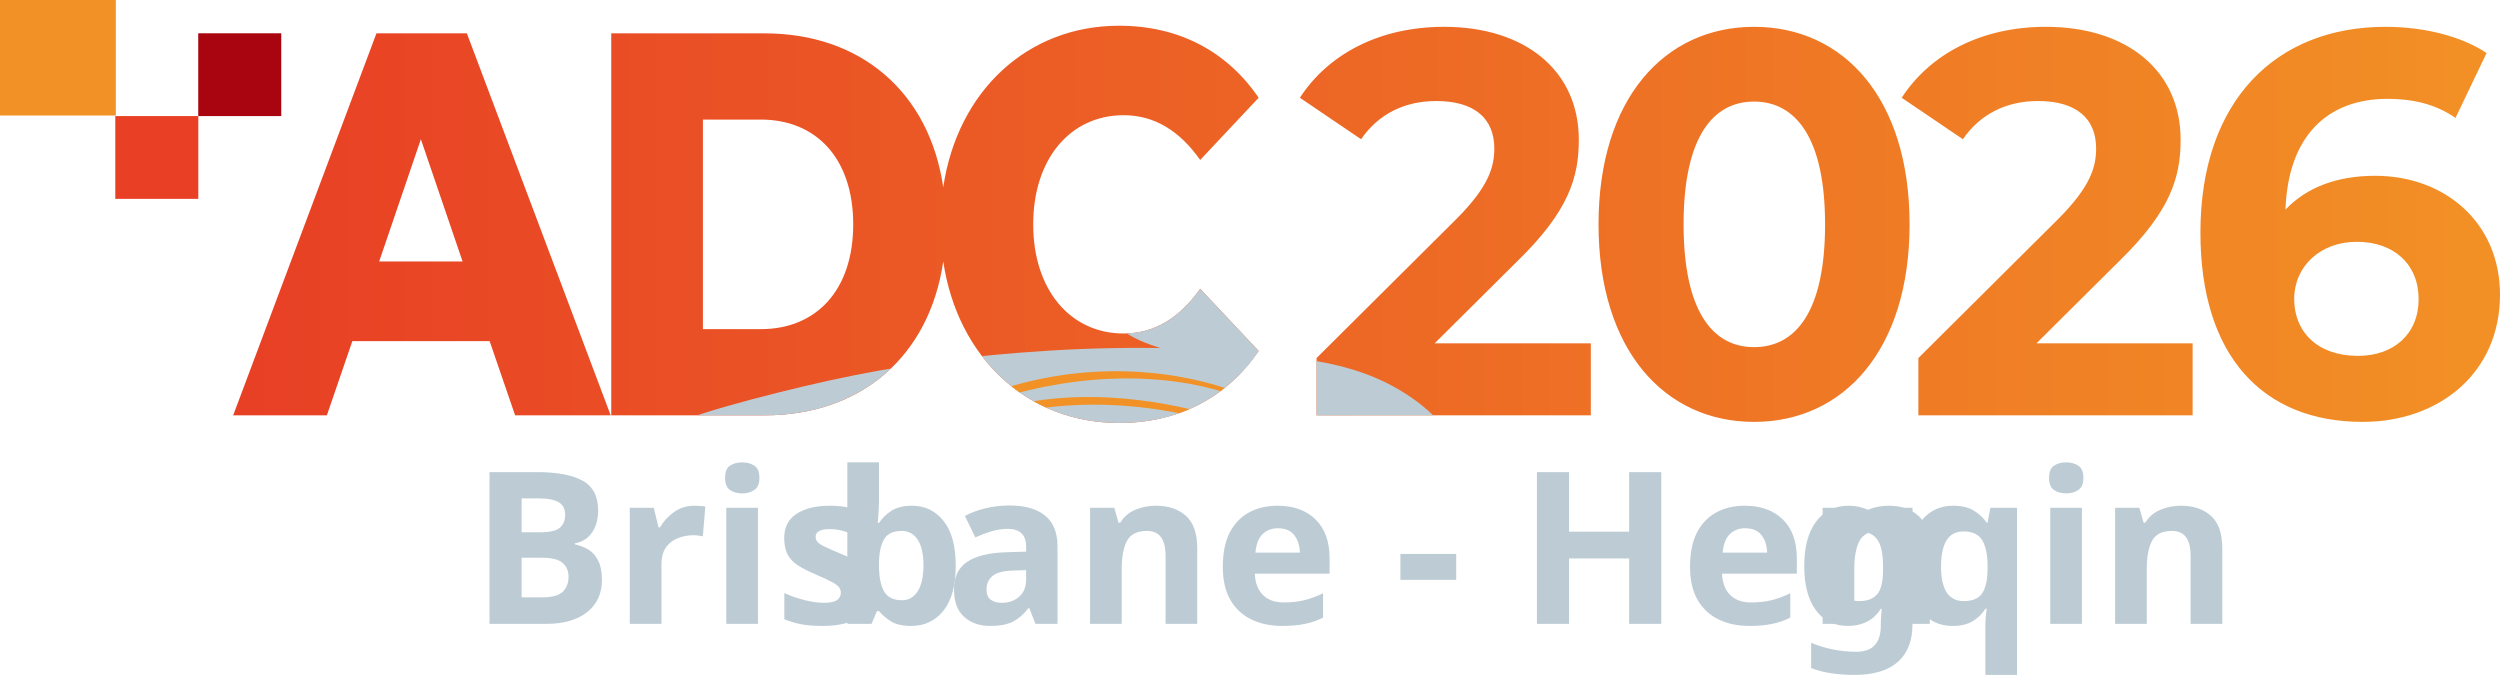
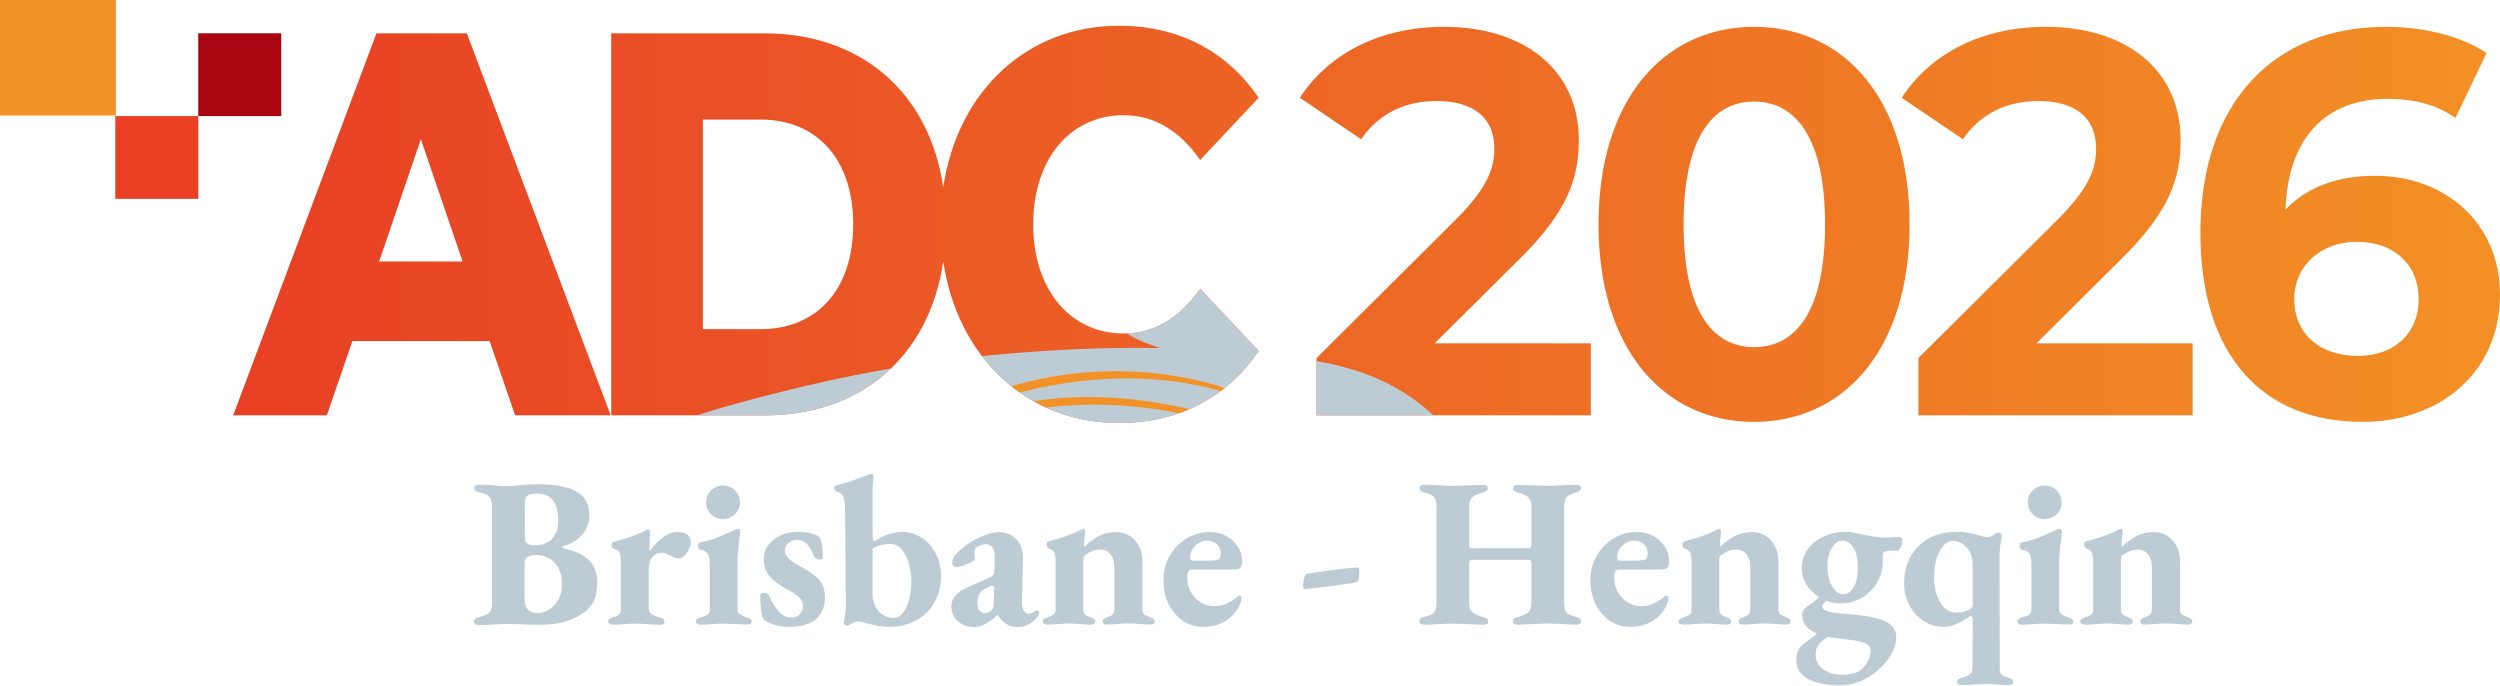
- <svg xmlns="http://www.w3.org/2000/svg" id="Layer_2" data-name="Layer 2" viewBox="0 0 320.7 88.24">
+ <svg xmlns="http://www.w3.org/2000/svg" id="Layer_2" data-name="Layer 2" viewBox="0 0 320.7 87.92">
  <defs>
    <style>
      .cls-1 {
        fill: none;
      }

      .cls-2 {
        fill: url(#linear-gradient);
      }

      .cls-3 {
-         letter-spacing: 0em;
+         fill: #e83f25;
+       }
+ 
+       .cls-3, .cls-4, .cls-5 {
+         fill-rule: evenodd;
      }

      .cls-4 {
-         fill: #e83f25;
+         fill: #a80511;
      }

-       .cls-4, .cls-5, .cls-6 {
-         fill-rule: evenodd;
+       .cls-5, .cls-6 {
+         fill: #f29125;
      }

      .cls-7 {
-         letter-spacing: 0em;
-       }
- 
-       .cls-5 {
-         fill: #a80511;
-       }
- 
-       .cls-6, .cls-8 {
-         fill: #f29125;
-       }
- 
-       .cls-9 {
-         font-family: EBGaramondRoman-Bold, 'EB Garamond';
-         font-size: 27.27px;
-         font-variation-settings: 'wght' 700;
-         font-weight: 700;
-       }
- 
-       .cls-9, .cls-10 {
        fill: #bdccd4;
      }

-       .cls-11 {
-         letter-spacing: 0em;
-       }
- 
-       .cls-12 {
-         letter-spacing: 0em;
-       }
- 
-       .cls-13 {
+       .cls-8 {
        clip-path: url(#clippath);
      }
    </style>
    <clipPath id="clippath">
      <path class="cls-1" d="M48.29,4.28l-18.38,49h12.02l3.27-9.52h17.61l3.27,9.52h12.26L59.89,4.28h-11.6ZM48.64,33.54l5.35-15.68,5.35,15.68h-10.71ZM144.14,14.78c3.99,0,7.2,2.03,9.82,5.74l7.5-7.98c-4.05-5.95-10.23-9.24-17.91-9.24-11.75,0-20.72,8.37-22.55,20.72-1.8-12.25-10.63-19.74-22.9-19.74h-19.69v49h19.69c12.28,0,21.1-7.49,22.9-19.74,1.84,12.35,10.8,20.72,22.55,20.72,7.67,0,13.86-3.29,17.91-9.24l-7.5-7.98c-2.62,3.71-5.83,5.74-9.82,5.74-6.84,0-11.6-5.6-11.6-14s4.76-14,11.6-14ZM97.61,42.22h-7.44V15.34h7.44c7.08,0,11.84,4.97,11.84,13.44s-4.76,13.44-11.84,13.44ZM184.05,44.04h20.02v9.24h-35.18v-7.35l17.95-17.85c4.12-4.13,4.85-6.65,4.85-9.03,0-3.85-2.53-6.09-7.45-6.09-3.99,0-7.38,1.61-9.64,4.9l-7.85-5.32c3.59-5.53,10.11-9.1,18.49-9.1,10.37,0,17.29,5.6,17.29,14.49,0,4.76-1.26,9.1-7.78,15.47l-10.71,10.64ZM225.01,3.44c-11.44,0-19.95,9.17-19.95,25.34s8.51,25.34,19.95,25.34,19.95-9.17,19.95-25.34-8.45-25.34-19.95-25.34ZM225.01,44.53c-5.32,0-9.04-4.62-9.04-15.75s3.72-15.75,9.04-15.75,9.11,4.62,9.11,15.75-3.72,15.75-9.11,15.75ZM261.25,44.04h20.02v9.24h-35.18v-7.35l17.95-17.85c4.12-4.13,4.85-6.65,4.85-9.03,0-3.85-2.53-6.09-7.45-6.09-3.99,0-7.38,1.61-9.64,4.9l-7.85-5.32c3.59-5.53,10.11-9.1,18.49-9.1,10.37,0,17.29,5.6,17.29,14.49,0,4.76-1.26,9.1-7.78,15.47l-10.71,10.64ZM304.68,22.55c-4.85,0-8.78,1.47-11.5,4.34.33-9.38,5.32-14.21,13.1-14.21,3.13,0,6.12.63,8.71,2.45l3.99-8.33c-3.26-2.17-8.05-3.36-12.97-3.36-14.03,0-23.74,9.45-23.74,26.39,0,15.82,7.98,24.29,20.81,24.29,9.84,0,17.62-6.3,17.62-16.31,0-9.24-7.05-15.26-16.03-15.26ZM302.48,45.65c-5.19,0-8.18-3.08-8.18-7.28s3.33-7.35,8.05-7.35,7.91,2.87,7.91,7.35-3.19,7.28-7.78,7.28Z" />
    </clipPath>
    <linearGradient id="linear-gradient" x1="28.54" y1="28.13" x2="322.54" y2="28.13" gradientUnits="userSpaceOnUse">
      <stop offset="0" stop-color="#e83f25" />
      <stop offset="1" stop-color="#f29125" />
    </linearGradient>
  </defs>
-   <g id="Logo">
-     <g class="cls-13">
+   <g id="Logo_raster_" data-name="Logo (raster)">
+     <g class="cls-8">
      <rect class="cls-2" x="28.54" y="-4.37" width="294" height="65" />
-       <path class="cls-10" d="M178.77,49.59c-4.45-2.43-9.15-3.35-15.53-4.05-14.68-1.6-27.44-.77-35.63-.02-7.5.69-15.69,1.94-24.63,4.07-8.16,1.95-19.75,5.04-19.43,6.82.41,2.28,20.81,3.57,102.99,0-1.27-1.82-3.61-4.54-7.77-6.82Z" />
-       <path class="cls-10" d="M164.24,41.16c-16.58-7.12-21.8-7.31-23.09-5.72-1.08,1.34.42,4.2,1.65,5.72,2.49,3.06,5.94,3.12,13.19,6.01,2.85,1.14,5.12,2.24,6.6,3,.55-3,1.1-6.01,1.65-9.01Z" />
-       <path class="cls-8" d="M173.63,60.08c-1,.36-1.99.72-2.99,1.09-2.36-2.7-9.07-5.43-12.69-6.51-13.97-4.16-26.61-3.74-39.9,2.23,15.91-10.2,36.52-5.88,52.56,2.21-13.11-15.98-43.04-12.01-57.99-.05,16.44-15.17,45.47-15.65,61.02,1.03Z" />
+       <path class="cls-7" d="M178.77,49.59c-4.45-2.43-9.15-3.35-15.53-4.05-14.68-1.6-27.44-.77-35.63-.02-7.5.69-15.69,1.94-24.63,4.07-8.16,1.95-19.75,5.04-19.43,6.82.41,2.28,20.81,3.57,102.99,0-1.27-1.82-3.61-4.54-7.77-6.82Z" />
+       <path class="cls-7" d="M164.24,41.16c-16.58-7.12-21.8-7.31-23.09-5.72-1.08,1.34.42,4.2,1.65,5.72,2.49,3.06,5.94,3.12,13.19,6.01,2.85,1.14,5.12,2.24,6.6,3,.55-3,1.1-6.01,1.65-9.01Z" />
+       <path class="cls-6" d="M173.63,60.08c-1,.36-1.99.72-2.99,1.09-2.36-2.7-9.07-5.43-12.69-6.51-13.97-4.16-26.61-3.74-39.9,2.23,15.91-10.2,36.52-5.88,52.56,2.21-13.11-15.98-43.04-12.01-57.99-.05,16.44-15.17,45.47-15.65,61.02,1.03Z" />
    </g>
-     <text class="cls-9" transform="translate(60.34 80.03)">
-       <tspan x="0" y="0">Bris</tspan>
-       <tspan class="cls-11" x="46.23" y="0">b</tspan>
-       <tspan class="cls-3" x="60.9" y="0">ane - Hen</tspan>
-       <tspan class="cls-12" x="169.87" y="0">g</tspan>
-       <tspan class="cls-7" x="183.28" y="0">qin</tspan>
-     </text>
-     <path class="cls-6" d="M14.86,0v14.82H0V0h14.86Z" />
-     <path class="cls-5" d="M36.08,4.27v10.62h-10.65V4.27h10.65Z" />
-     <path class="cls-4" d="M25.44,14.89v10.62h-10.65v-10.62h10.65Z" />
+     <g>
+       <path class="cls-7" d="M61.35,80.17c-.16,0-.3-.04-.4-.12-.1-.08-.15-.18-.15-.29,0-.27.2-.46.6-.57.62-.16,1.06-.35,1.32-.57.26-.22.4-.62.4-1.2v-12.41c0-.58-.12-1-.35-1.27-.24-.26-.67-.46-1.31-.59-.24-.05-.4-.13-.49-.23-.09-.1-.14-.21-.14-.34,0-.11.05-.2.16-.29.11-.08.25-.12.41-.12.58,0,1.06.02,1.45.05.38.04.74.07,1.08.1.34.03.73.04,1.19.04.42,0,.8-.02,1.15-.07s.73-.09,1.16-.12c.43-.04.95-.05,1.57-.05,2.16,0,3.81.3,4.92.91,1.12.61,1.68,1.66,1.68,3.15,0,.56-.13,1.1-.38,1.6-.25.5-.58.91-.98,1.24-.29.25-.6.46-.91.63-.32.16-.68.3-1.08.41-.07.02-.11.06-.11.14s.04.12.11.14c.47.11.96.25,1.47.42.51.17.99.42,1.43.75.45.33.8.75,1.06,1.27.26.52.4,1.18.4,1.98,0,1.02-.16,1.82-.48,2.41s-.7,1.04-1.15,1.35c-.45.31-.86.56-1.24.76-.6.29-1.28.51-2.05.65-.76.15-1.67.22-2.73.22-.6,0-1.2-.02-1.81-.05-.61-.04-1.25-.05-1.92-.05-.38,0-.8,0-1.25.03-.45.02-.9.04-1.35.07-.45.03-.87.04-1.27.04ZM68.41,69.97c.44,0,.84-.05,1.2-.15.36-.1.74-.3,1.12-.59.13-.13.3-.39.53-.78.23-.39.34-.96.34-1.7s-.1-1.4-.3-1.91-.5-.89-.91-1.15c-.41-.25-.95-.38-1.62-.38-.51,0-.88.1-1.1.29-.23.19-.34.48-.34.86v4.55c0,.36.13.61.38.75.25.14.49.2.71.2ZM68.98,78.64c.55,0,1.06-.16,1.54-.49.48-.33.86-.77,1.15-1.32s.42-1.19.42-1.9c0-.62-.08-1.14-.23-1.55-.15-.42-.34-.75-.55-1.01-.21-.25-.4-.45-.59-.57-.15-.13-.4-.26-.78-.4-.37-.14-.83-.2-1.38-.2-.31,0-.6.08-.86.23-.26.15-.4.38-.4.67v4.8c0,.6.15,1.04.44,1.32.29.28.7.42,1.23.42Z" />
+       <path class="cls-7" d="M78.56,80.12c-.15,0-.27-.03-.38-.1s-.16-.16-.16-.29c0-.15.05-.26.16-.34.11-.08.26-.15.46-.2.4-.13.67-.26.8-.41.14-.15.2-.35.2-.63v-6.27c0-.38-.05-.7-.15-.94-.1-.25-.32-.41-.67-.5-.09-.04-.17-.09-.25-.15-.07-.06-.11-.18-.11-.34,0-.25.11-.41.33-.46.58-.15,1.22-.34,1.92-.57.7-.24,1.3-.47,1.79-.71.09-.07.2-.14.34-.2.14-.06.23-.1.29-.1.16,0,.25.1.25.3,0,.09,0,.28-.01.56,0,.28-.02.57-.03.86,0,.29-.02.54-.04.74,0,.16.04.25.11.25.27-.38.6-.75.97-1.12.37-.36.78-.66,1.21-.9.44-.24.86-.35,1.28-.35.64,0,1.09.12,1.35.35.26.24.4.55.4.93,0,.27-.08.57-.23.9-.15.33-.35.61-.59.85-.24.24-.49.35-.76.35-.16,0-.34-.04-.52-.12-.18-.08-.36-.17-.55-.26-.18-.07-.36-.15-.53-.23-.17-.08-.33-.12-.48-.12-.47,0-.88.17-1.23.52s-.52,1.04-.52,2.07v4.45c0,.36.11.63.34.8.23.17.6.33,1.1.48.2.05.35.12.45.2.1.08.15.2.15.34,0,.25-.15.38-.46.38-.55,0-1.11-.02-1.69-.07-.58-.05-1.11-.07-1.58-.07-.31,0-.62,0-.94.03-.32.02-.65.04-.98.07-.34.03-.69.04-1.05.04Z" />
+       <path class="cls-7" d="M89.71,80.12c-.11,0-.21-.03-.3-.1s-.14-.15-.14-.26c0-.15.05-.26.14-.35.09-.09.21-.15.35-.19.47-.11.8-.23,1-.37s.29-.35.29-.64v-5.89c0-.62-.1-1.06-.29-1.32s-.49-.42-.89-.48c-.11-.02-.19-.07-.25-.16-.05-.09-.08-.2-.08-.33,0-.27.1-.43.3-.46.95-.18,1.79-.44,2.52-.76s1.3-.58,1.7-.76c.29-.15.47-.22.55-.22.24,0,.35.11.35.33-.02.31-.06.7-.12,1.16-.06.46-.12.94-.16,1.43-.05.49-.07.96-.07,1.42v6.03c0,.25.1.45.29.6.19.15.53.29,1.02.44.15.05.26.12.35.19.09.07.14.18.14.33,0,.24-.14.35-.41.35-.35,0-.71,0-1.09-.03-.38-.02-.75-.04-1.1-.05-.35-.02-.7-.03-1.02-.03-.31,0-.63,0-.97.03-.34.02-.68.04-1.04.07s-.71.04-1.08.04ZM92.71,66.59c-.56,0-1.06-.21-1.49-.63-.43-.42-.64-.92-.64-1.5,0-.62.21-1.14.64-1.55s.92-.63,1.49-.63c.64,0,1.16.21,1.58.63.42.42.63.94.63,1.55,0,.58-.21,1.08-.63,1.5s-.95.63-1.58.63Z" />
+       <path class="cls-7" d="M101.25,80.42c-.6,0-1.18-.07-1.75-.22-.56-.15-1.07-.38-1.53-.71-.16-.27-.28-.7-.35-1.28-.07-.58-.1-1.19-.08-1.83,0-.22.18-.33.55-.33.15,0,.27.05.38.14.11.09.17.18.19.27.35.76.75,1.41,1.2,1.95.45.54,1,.8,1.64.8.49,0,.86-.15,1.12-.45.25-.3.38-.64.38-1.02,0-.47-.19-.87-.56-1.19-.37-.32-.82-.61-1.35-.89-.53-.27-1.03-.58-1.5-.93-.47-.35-.86-.76-1.16-1.24-.3-.48-.45-1.06-.45-1.73,0-.71.19-1.33.59-1.85.39-.53.92-.94,1.58-1.24.66-.3,1.4-.45,2.22-.45.6,0,1.15.07,1.66.2.51.14.85.27,1.04.4.15.18.26.52.35,1.02.09.5.14,1.05.14,1.65,0,.2-.16.3-.49.3-.13,0-.26-.05-.4-.14-.14-.09-.22-.18-.26-.27-.24-.71-.54-1.24-.91-1.6-.37-.35-.79-.53-1.24-.53-.4,0-.76.13-1.09.38-.33.25-.49.6-.49,1.04,0,.38.18.72.53,1.02.35.3.8.6,1.32.89,1.18.62,2.03,1.21,2.54,1.79.51.57.76,1.33.76,2.28,0,1.18-.39,2.1-1.16,2.77-.77.66-1.91,1-3.42,1Z" />
+       <path class="cls-7" d="M114.07,80.42c-.53,0-1.01-.05-1.46-.14-.45-.09-.85-.18-1.21-.27-.27-.09-.52-.16-.75-.22-.23-.05-.41-.08-.56-.08-.18,0-.35.03-.52.1-.16.06-.32.15-.46.26-.16.13-.29.19-.38.19-.16,0-.29-.04-.37-.11-.08-.07-.12-.15-.12-.25,0-.16.05-.48.15-.95.1-.47.14-1.06.12-1.77l-.11-12.14c0-.47-.07-.9-.2-1.27-.14-.37-.42-.6-.86-.7-.09-.02-.17-.06-.23-.14-.06-.07-.1-.17-.1-.3,0-.09.03-.17.08-.25.05-.07.13-.12.22-.14.4-.07.86-.2,1.39-.37.53-.17,1.04-.35,1.54-.55.5-.19.89-.33,1.16-.42.18-.07.31-.11.38-.11.11,0,.19.03.23.1.04.06.07.14.07.23,0,.11-.02.34-.07.68-.05.35-.07.69-.07,1.04v5.84c0,.24.02.42.05.56.04.14.1.2.19.2.56-.38,1.15-.68,1.76-.89.61-.21,1.19-.31,1.73-.31.95,0,1.8.25,2.56.74.76.49,1.37,1.16,1.81,2.02.45.85.67,1.82.67,2.89,0,1.27-.28,2.4-.85,3.4-.56.99-1.34,1.76-2.33,2.3s-2.15.82-3.48.82ZM114.56,79.27c.49,0,.91-.21,1.25-.64.35-.43.61-1,.8-1.7s.29-1.48.29-2.32c0-.73-.1-1.46-.29-2.21-.19-.75-.49-1.37-.9-1.87-.41-.5-.93-.75-1.57-.75-.33,0-.71.05-1.15.15-.44.1-.79.26-1.06.48v5.81c0,.58.12,1.11.37,1.58.25.47.57.84.97,1.09.4.25.83.38,1.28.38Z" />
+       <path class="cls-7" d="M124.76,80.42c-.49,0-.95-.12-1.36-.35-.42-.24-.75-.55-1-.93s-.37-.8-.37-1.25c0-.62.2-1.14.59-1.55.39-.42.97-.79,1.73-1.12l2.43-1.06c.36-.16.59-.31.67-.44.08-.13.12-.36.12-.71l.03-1.55c.02-.51-.07-.91-.27-1.21-.2-.3-.5-.45-.9-.45-.24,0-.47.05-.71.15-.24.1-.42.21-.55.34-.05.07-.1.16-.12.26-.03.1-.04.2-.04.31s0,.24.03.4c.02.15.03.29.03.4s-.15.25-.44.42c-.29.17-.63.33-1.01.46s-.71.2-.98.2c-.13,0-.24-.05-.34-.16-.1-.11-.15-.25-.15-.41,0-.29.1-.58.3-.86.2-.28.53-.6.98-.97.47-.4.99-.75,1.55-1.06.56-.31,1.12-.55,1.68-.74.55-.18,1.02-.27,1.4-.27.98,0,1.76.31,2.35.94.58.63.85,1.46.82,2.5l-.14,5.51c-.02.42.05.77.22,1.06.16.29.36.44.6.44.35,0,.65-.12.9-.35.05-.05.11-.08.16-.08.09,0,.17.03.23.08.06.05.1.13.1.22,0,.22-.16.5-.49.85-.35.33-.71.58-1.09.75-.38.17-.78.26-1.2.26-1.02,0-1.86-.52-2.54-1.55h-.05c-.6.55-1.14.94-1.62,1.19-.48.25-1,.37-1.54.37ZM126.39,78.64c.2,0,.36-.03.49-.1.13-.06.25-.17.38-.31.05-.07.1-.17.14-.29.04-.12.05-.26.05-.42l.08-1.96c0-.18-.03-.3-.08-.35s-.12-.08-.19-.08c-.04,0-.08,0-.14.03-.05.02-.12.05-.19.08-.53.25-.92.51-1.17.78-.25.26-.38.69-.38,1.27,0,.53.11.89.33,1.08s.45.29.68.29Z" />
+       <path class="cls-7" d="M134.3,80.12c-.13,0-.25-.03-.37-.1-.12-.06-.18-.16-.18-.29,0-.15.06-.26.19-.34.13-.08.27-.15.44-.2.27-.09.51-.19.72-.31.21-.12.31-.36.31-.72v-6.25c0-.4-.06-.74-.18-1.01-.12-.27-.34-.45-.67-.52-.07-.02-.14-.06-.2-.14-.06-.07-.1-.19-.1-.35,0-.25.09-.41.27-.46.62-.15,1.3-.34,2.03-.59.74-.25,1.37-.5,1.9-.78.07-.04.15-.08.25-.14.09-.05.17-.08.25-.08.11,0,.18.03.2.1.03.06.04.14.04.23,0,.15-.02.38-.07.7-.05.32-.07.6-.07.86,0,.07,0,.15.01.25,0,.09.02.15.04.16.62-.6,1.25-1.06,1.88-1.39.64-.33,1.37-.49,2.21-.49.95,0,1.74.35,2.39,1.05.65.7.97,1.65.97,2.85v6c0,.36.1.6.31.72.21.12.45.22.72.31.15.05.27.12.38.2.11.08.16.2.16.34,0,.13-.05.22-.15.29s-.2.1-.31.1c-.36,0-.71-.01-1.02-.04-.32-.03-.63-.05-.93-.07-.3-.02-.61-.03-.94-.03-.31,0-.62,0-.93.03-.31.02-.62.04-.93.07-.31.03-.65.04-1.01.04-.11,0-.21-.03-.31-.1s-.15-.16-.15-.29c0-.15.05-.26.16-.34.11-.08.24-.15.38-.2.27-.09.5-.19.68-.31.18-.12.27-.36.27-.72v-5.43c0-.69-.16-1.23-.48-1.62-.32-.39-.74-.6-1.27-.61-.4,0-.75.06-1.06.19-.31.13-.63.3-.95.52-.07.07-.13.15-.16.25-.04.09-.05.18-.05.27v6.44c0,.36.1.6.3.72.2.12.43.22.68.31.36.11.55.29.55.55,0,.11-.05.2-.14.27-.09.07-.2.11-.33.11-.36,0-.7-.01-1.01-.04-.31-.03-.6-.05-.87-.07-.27-.02-.57-.03-.9-.03-.31,0-.62,0-.94.03-.32.02-.65.04-.98.07-.34.03-.69.04-1.05.04Z" />
+       <path class="cls-7" d="M154.38,80.42c-.98,0-1.86-.26-2.63-.78-.77-.52-1.38-1.23-1.83-2.13-.45-.9-.67-1.92-.67-3.07s.26-2.19.79-3.12c.53-.94,1.25-1.68,2.15-2.24.91-.55,1.91-.83,3-.83.78,0,1.48.17,2.1.5.62.34,1.11.79,1.49,1.35.37.56.56,1.2.56,1.91s-.28,1.04-.85,1.04h-5.46c-.25,0-.44.07-.56.22-.12.15-.18.39-.18.74,0,.69.15,1.32.46,1.9.31.57.73,1.02,1.25,1.35.53.33,1.14.49,1.83.49.53,0,1.01-.1,1.46-.3.45-.2.89-.47,1.32-.82.07-.05.14-.1.2-.15.06-.04.12-.07.18-.07.18,0,.27.12.27.35,0,.2-.07.47-.22.82-.18.45-.49.9-.91,1.35-.43.45-.96.8-1.6,1.08-.64.27-1.36.41-2.18.41ZM153.04,71.91h1.64c.51,0,.86,0,1.06-.03.2-.02.38-.05.55-.11.09-.04.16-.13.22-.27.05-.15.08-.31.08-.49,0-.49-.17-.89-.5-1.2-.34-.31-.75-.46-1.24-.46-.38,0-.74.1-1.08.31s-.61.48-.82.82c-.21.34-.3.69-.29,1.05,0,.25.13.38.38.38Z" />
+       <path class="cls-7" d="M167.44,75.56c-.18.02-.27-.07-.27-.27,0-.55.05-.96.15-1.24.1-.28.25-.44.45-.48.98-.15,2.01-.29,3.1-.44,1.08-.15,2.11-.25,3.1-.33.16-.02.27.01.33.1.05.08.08.19.08.31,0,.55-.04.93-.11,1.15-.07.22-.22.35-.44.38-.96.15-2.02.3-3.16.45-1.15.15-2.22.28-3.22.37Z" />
+       <path class="cls-7" d="M182.61,80.12c-.13,0-.25-.03-.37-.1s-.18-.16-.18-.29c0-.29.19-.48.57-.57.64-.15,1.07-.33,1.3-.56s.34-.63.34-1.21v-12.38c0-.6-.1-1.02-.31-1.25-.21-.24-.63-.44-1.27-.6-.4-.09-.6-.28-.6-.57,0-.13.06-.23.18-.3s.24-.11.37-.11c.42,0,.85,0,1.28.03.44.02.86.04,1.28.07.42.03.81.04,1.17.04s.78,0,1.24-.03c.46-.02.94-.04,1.42-.05.48-.02.92-.03,1.32-.03.33,0,.49.14.49.41,0,.16-.05.28-.15.35-.1.07-.24.14-.42.19-.73.2-1.21.43-1.45.68-.24.25-.35.65-.35,1.2v4.91c0,.15.04.25.12.3.08.05.19.08.31.08h7.2c.24,0,.35-.13.35-.38v-4.91c0-.55-.11-.95-.34-1.2-.23-.25-.71-.48-1.43-.68-.2-.05-.35-.12-.45-.19-.1-.07-.15-.19-.15-.35,0-.27.17-.41.52-.41.4,0,.85,0,1.34.03.49.02.97.04,1.45.05.47.02.89.03,1.25.03.35,0,.72-.01,1.13-.04s.83-.05,1.25-.07c.43-.02.85-.03,1.27-.03.15,0,.27.04.38.11.11.07.16.17.16.3,0,.29-.19.48-.57.57-.65.16-1.09.37-1.3.61-.21.25-.31.66-.31,1.24v12.36c0,.6.11,1.01.34,1.24.23.23.65.41,1.27.56.38.09.57.28.57.57,0,.13-.05.22-.16.29-.11.06-.23.1-.35.1-.38,0-.79-.01-1.23-.04s-.87-.05-1.31-.07c-.44-.02-.84-.03-1.2-.03s-.78,0-1.24.03c-.46.02-.94.04-1.43.07-.49.03-.94.04-1.34.04-.15,0-.26-.04-.35-.11-.09-.07-.14-.17-.14-.3,0-.18.05-.3.15-.37.1-.06.24-.12.42-.18.69-.18,1.16-.4,1.42-.64.25-.25.38-.63.38-1.16v-5.1c0-.15-.02-.26-.07-.34s-.13-.12-.26-.12h-7.28c-.25,0-.38.15-.38.44v5.1c0,.51.14.9.41,1.16.27.26.75.49,1.45.67.18.05.32.11.42.18.1.06.15.19.15.37,0,.13-.04.23-.12.3-.08.07-.2.11-.37.11-.4,0-.85-.01-1.34-.04-.49-.03-.97-.05-1.45-.07-.47-.02-.89-.03-1.25-.03s-.77,0-1.21.03c-.45.02-.89.04-1.34.07-.45.03-.85.04-1.21.04Z" />
+       <path class="cls-7" d="M209.15,80.42c-.98,0-1.86-.26-2.63-.78-.77-.52-1.38-1.23-1.83-2.13-.45-.9-.67-1.92-.67-3.07s.26-2.19.79-3.12c.53-.94,1.25-1.68,2.15-2.24.91-.55,1.91-.83,3-.83.78,0,1.48.17,2.1.5.62.34,1.11.79,1.49,1.35.37.56.56,1.2.56,1.91s-.28,1.04-.85,1.04h-5.46c-.25,0-.44.07-.56.22-.12.15-.18.39-.18.74,0,.69.15,1.32.46,1.9.31.57.73,1.02,1.25,1.35.53.33,1.14.49,1.83.49.53,0,1.01-.1,1.46-.3.45-.2.89-.47,1.32-.82.07-.05.14-.1.2-.15.06-.04.12-.07.18-.07.18,0,.27.12.27.35,0,.2-.07.47-.22.82-.18.45-.49.9-.91,1.35-.43.45-.96.8-1.6,1.08-.64.27-1.36.41-2.18.41ZM207.81,71.91h1.64c.51,0,.86,0,1.06-.03.2-.02.38-.05.55-.11.09-.04.16-.13.22-.27.05-.15.08-.31.08-.49,0-.49-.17-.89-.5-1.2-.34-.31-.75-.46-1.24-.46-.38,0-.74.1-1.08.31s-.61.48-.82.82c-.21.34-.3.69-.29,1.05,0,.25.13.38.38.38Z" />
+       <path class="cls-7" d="M215.88,80.12c-.13,0-.25-.03-.37-.1-.12-.06-.18-.16-.18-.29,0-.15.06-.26.19-.34.13-.08.27-.15.44-.2.27-.09.51-.19.72-.31.21-.12.31-.36.31-.72v-6.25c0-.4-.06-.74-.18-1.01-.12-.27-.34-.45-.67-.52-.07-.02-.14-.06-.2-.14-.06-.07-.1-.19-.1-.35,0-.25.09-.41.27-.46.62-.15,1.3-.34,2.03-.59.74-.25,1.37-.5,1.9-.78.07-.04.15-.08.25-.14.09-.05.17-.08.25-.08.11,0,.18.03.2.1.03.06.04.14.04.23,0,.15-.02.38-.07.7-.05.32-.07.6-.07.86,0,.07,0,.15.01.25,0,.09.02.15.04.16.62-.6,1.25-1.06,1.88-1.39.64-.33,1.37-.49,2.21-.49.95,0,1.74.35,2.39,1.05.65.7.97,1.65.97,2.85v6c0,.36.1.6.31.72.21.12.45.22.72.31.15.05.27.12.38.2.11.08.16.2.16.34,0,.13-.05.22-.15.29s-.2.1-.31.1c-.36,0-.71-.01-1.02-.04-.32-.03-.63-.05-.93-.07-.3-.02-.61-.03-.94-.03-.31,0-.62,0-.93.03-.31.02-.62.04-.93.07-.31.03-.65.04-1.01.04-.11,0-.21-.03-.31-.1s-.15-.16-.15-.29c0-.15.05-.26.16-.34.11-.08.24-.15.38-.2.27-.09.5-.19.68-.31.18-.12.27-.36.27-.72v-5.43c0-.69-.16-1.23-.48-1.62-.32-.39-.74-.6-1.27-.61-.4,0-.75.06-1.06.19-.31.13-.63.3-.95.52-.07.07-.13.15-.16.25-.04.09-.05.18-.05.27v6.44c0,.36.1.6.3.72.2.12.43.22.68.31.36.11.55.29.55.55,0,.11-.05.2-.14.27-.09.07-.2.11-.33.11-.36,0-.7-.01-1.01-.04-.31-.03-.6-.05-.87-.07-.27-.02-.57-.03-.9-.03-.31,0-.62,0-.94.03-.32.02-.65.04-.98.07-.34.03-.69.04-1.05.04Z" />
+       <path class="cls-7" d="M236.09,87.92c-1.78,0-3.17-.28-4.16-.83-.99-.56-1.49-1.31-1.49-2.28,0-.55.06-.99.19-1.32.13-.34.42-.67.87-1,.35-.25.68-.51,1.01-.76.33-.25.61-.46.85-.63l1.34.46c-.56.33-1,.68-1.32,1.06-.32.38-.48.83-.48,1.34,0,.75.31,1.36.94,1.85.63.49,1.41.74,2.36.74,1.25,0,2.15-.25,2.67-.74.33-.33.59-.7.79-1.1.2-.41.3-.82.3-1.24,0-.29-.1-.53-.3-.71-.2-.18-.56-.34-1.08-.46-.52-.13-1.24-.24-2.17-.33-1.89-.18-3.24-.54-4.04-1.06-.8-.53-1.2-1.23-1.2-2.1,0-.16.05-.33.15-.5.1-.17.3-.36.59-.56.29-.22.55-.41.79-.59s.44-.34.6-.49c.16-.15.27-.29.33-.42l1.36.46c-.36.13-.66.3-.89.52-.23.22-.34.41-.34.57,0,.2.12.36.35.49.24.13.64.23,1.2.31.56.08,1.34.16,2.32.23,1.96.16,3.39.47,4.28.91.89.45,1.34,1.1,1.34,1.95,0,.75-.21,1.49-.63,2.22-.42.74-.97,1.41-1.66,2.02s-1.46,1.09-2.3,1.45c-.85.35-1.7.53-2.58.53ZM236.15,77.42c-.8,0-1.59-.2-2.36-.59s-1.41-.93-1.91-1.62c-.5-.69-.75-1.46-.75-2.32,0-.91.26-1.72.78-2.43.52-.71,1.2-1.26,2.05-1.65.85-.39,1.74-.59,2.69-.59.56,0,1.1.06,1.6.19.5.13,1.05.24,1.65.33.35.07.69.13,1.04.16.35.04.73.05,1.15.05.27,0,.55-.01.82-.04.27-.03.5-.04.68-.04.29,0,.44.2.44.6,0,.35-.12.67-.35.98-.11.13-.23.19-.35.19h-.74c-.47,0-.79.07-.95.22-.04.04-.06.08-.08.12s-.03.15-.04.3c0,.15-.01.44-.01.86,0,.95-.25,1.82-.74,2.62-.49.8-1.14,1.44-1.94,1.92-.8.48-1.68.72-2.65.72ZM236.45,76.22c.58,0,1.04-.32,1.38-.97.34-.65.5-1.5.5-2.55,0-.67-.09-1.26-.26-1.76-.17-.5-.4-.89-.7-1.17-.29-.28-.64-.42-1.04-.42-.35,0-.66.15-.95.44s-.52.68-.7,1.16c-.17.48-.26,1.04-.26,1.68,0,.67.09,1.28.27,1.83.18.55.43.98.74,1.3.31.32.65.48,1.01.48Z" />
+       <path class="cls-7" d="M251.5,87.86c-.11,0-.21-.04-.31-.11-.1-.07-.15-.16-.15-.27,0-.15.06-.26.18-.34.12-.08.27-.15.45-.2.45-.13.8-.28,1.02-.45.23-.17.34-.46.34-.86l.03-6c0-.22-.02-.38-.07-.48-.05-.1-.09-.15-.12-.15-.04.02-.08.03-.12.04-.05,0-.09.03-.12.07-.24.16-.54.35-.9.56s-.75.39-1.16.53-.8.22-1.16.22c-.98,0-1.86-.25-2.63-.75-.77-.5-1.39-1.17-1.84-2.02-.45-.85-.68-1.8-.68-2.88,0-1.15.25-2.21.75-3.2.5-.99,1.25-1.8,2.25-2.41,1-.62,2.25-.93,3.76-.93.62,0,1.18.05,1.69.16.51.11.95.22,1.32.34.37.12.67.18.89.18.18,0,.35-.04.52-.12.16-.08.32-.19.46-.31.07-.04.14-.07.2-.11.06-.04.12-.05.18-.05.16,0,.29.04.38.11.09.07.14.15.14.22,0,.18-.05.52-.15,1.01-.1.49-.15,1.14-.15,1.94l.03,14.29c0,.31.09.53.26.67.17.14.45.26.83.37.18.05.33.13.45.22s.18.21.18.35c0,.13-.05.22-.16.29-.11.06-.24.1-.38.1-.55,0-1.06-.02-1.54-.07-.48-.05-.96-.07-1.43-.07-.31,0-.65,0-1.01.03-.36.02-.73.04-1.1.07-.37.03-.74.04-1.1.04ZM250.93,78.59c.38,0,.77-.06,1.17-.18.4-.12.72-.31.95-.59v-5.43c0-.87-.25-1.59-.76-2.15-.51-.56-1.1-.85-1.77-.85-.47,0-.89.21-1.25.63-.36.42-.65.98-.86,1.68-.21.7-.31,1.48-.31,2.33,0,.62.06,1.2.19,1.75.13.55.31,1.03.56,1.46.25.43.54.76.89,1,.35.24.75.35,1.2.35Z" />
+       <path class="cls-7" d="M259.25,80.12c-.11,0-.21-.03-.3-.1s-.14-.15-.14-.26c0-.15.05-.26.14-.35.09-.09.21-.15.35-.19.47-.11.8-.23,1-.37s.29-.35.29-.64v-5.89c0-.62-.1-1.06-.29-1.32s-.49-.42-.89-.48c-.11-.02-.19-.07-.25-.16-.05-.09-.08-.2-.08-.33,0-.27.1-.43.3-.46.95-.18,1.79-.44,2.52-.76s1.3-.58,1.7-.76c.29-.15.47-.22.55-.22.24,0,.35.11.35.33-.02.31-.06.7-.12,1.16-.06.46-.12.94-.16,1.43-.05.49-.07.96-.07,1.42v6.03c0,.25.1.45.29.6.19.15.53.29,1.02.44.15.05.26.12.35.19.09.07.14.18.14.33,0,.24-.14.35-.41.35-.35,0-.71,0-1.09-.03-.38-.02-.75-.04-1.1-.05-.35-.02-.7-.03-1.02-.03-.31,0-.63,0-.97.03-.34.02-.68.04-1.04.07s-.71.04-1.08.04ZM262.25,66.59c-.56,0-1.06-.21-1.49-.63-.43-.42-.64-.92-.64-1.5,0-.62.21-1.14.64-1.55s.92-.63,1.49-.63c.64,0,1.16.21,1.58.63.42.42.63.94.63,1.55,0,.58-.21,1.08-.63,1.5s-.95.63-1.58.63Z" />
+       <path class="cls-7" d="M267.4,80.12c-.13,0-.25-.03-.37-.1-.12-.06-.18-.16-.18-.29,0-.15.06-.26.19-.34.13-.08.27-.15.44-.2.27-.09.51-.19.72-.31.21-.12.31-.36.31-.72v-6.25c0-.4-.06-.74-.18-1.01-.12-.27-.34-.45-.67-.52-.07-.02-.14-.06-.2-.14-.06-.07-.1-.19-.1-.35,0-.25.09-.41.27-.46.62-.15,1.3-.34,2.03-.59.74-.25,1.37-.5,1.9-.78.07-.04.15-.08.25-.14.09-.05.17-.08.25-.08.11,0,.18.03.2.1.03.06.04.14.04.23,0,.15-.02.38-.07.7-.05.32-.07.6-.07.86,0,.07,0,.15.01.25,0,.09.02.15.04.16.62-.6,1.25-1.06,1.88-1.39.64-.33,1.37-.49,2.21-.49.95,0,1.74.35,2.39,1.05.65.7.97,1.65.97,2.85v6c0,.36.1.6.31.72.21.12.45.22.72.31.15.05.27.12.38.2.11.08.16.2.16.34,0,.13-.05.22-.15.29s-.2.1-.31.1c-.36,0-.71-.01-1.02-.04-.32-.03-.63-.05-.93-.07-.3-.02-.61-.03-.94-.03-.31,0-.62,0-.93.03-.31.02-.62.04-.93.07-.31.03-.65.04-1.01.04-.11,0-.21-.03-.31-.1s-.15-.16-.15-.29c0-.15.05-.26.16-.34.11-.08.24-.15.38-.2.27-.09.5-.19.68-.31.18-.12.27-.36.27-.72v-5.43c0-.69-.16-1.23-.48-1.62-.32-.39-.74-.6-1.27-.61-.4,0-.75.06-1.06.19-.31.13-.63.3-.95.52-.07.07-.13.15-.16.25-.04.09-.05.18-.05.27v6.44c0,.36.1.6.3.72.2.12.43.22.68.31.36.11.55.29.55.55,0,.11-.05.2-.14.27-.09.07-.2.11-.33.11-.36,0-.7-.01-1.01-.04-.31-.03-.6-.05-.87-.07-.27-.02-.57-.03-.9-.03-.31,0-.62,0-.94.03-.32.02-.65.04-.98.07-.34.03-.69.04-1.05.04Z" />
+     </g>
+     <path class="cls-5" d="M14.86,0v14.82H0V0h14.86Z" />
+     <path class="cls-4" d="M36.08,4.27v10.62h-10.65V4.27h10.65Z" />
+     <path class="cls-3" d="M25.44,14.89v10.62h-10.65v-10.62h10.65Z" />
  </g>
</svg>
